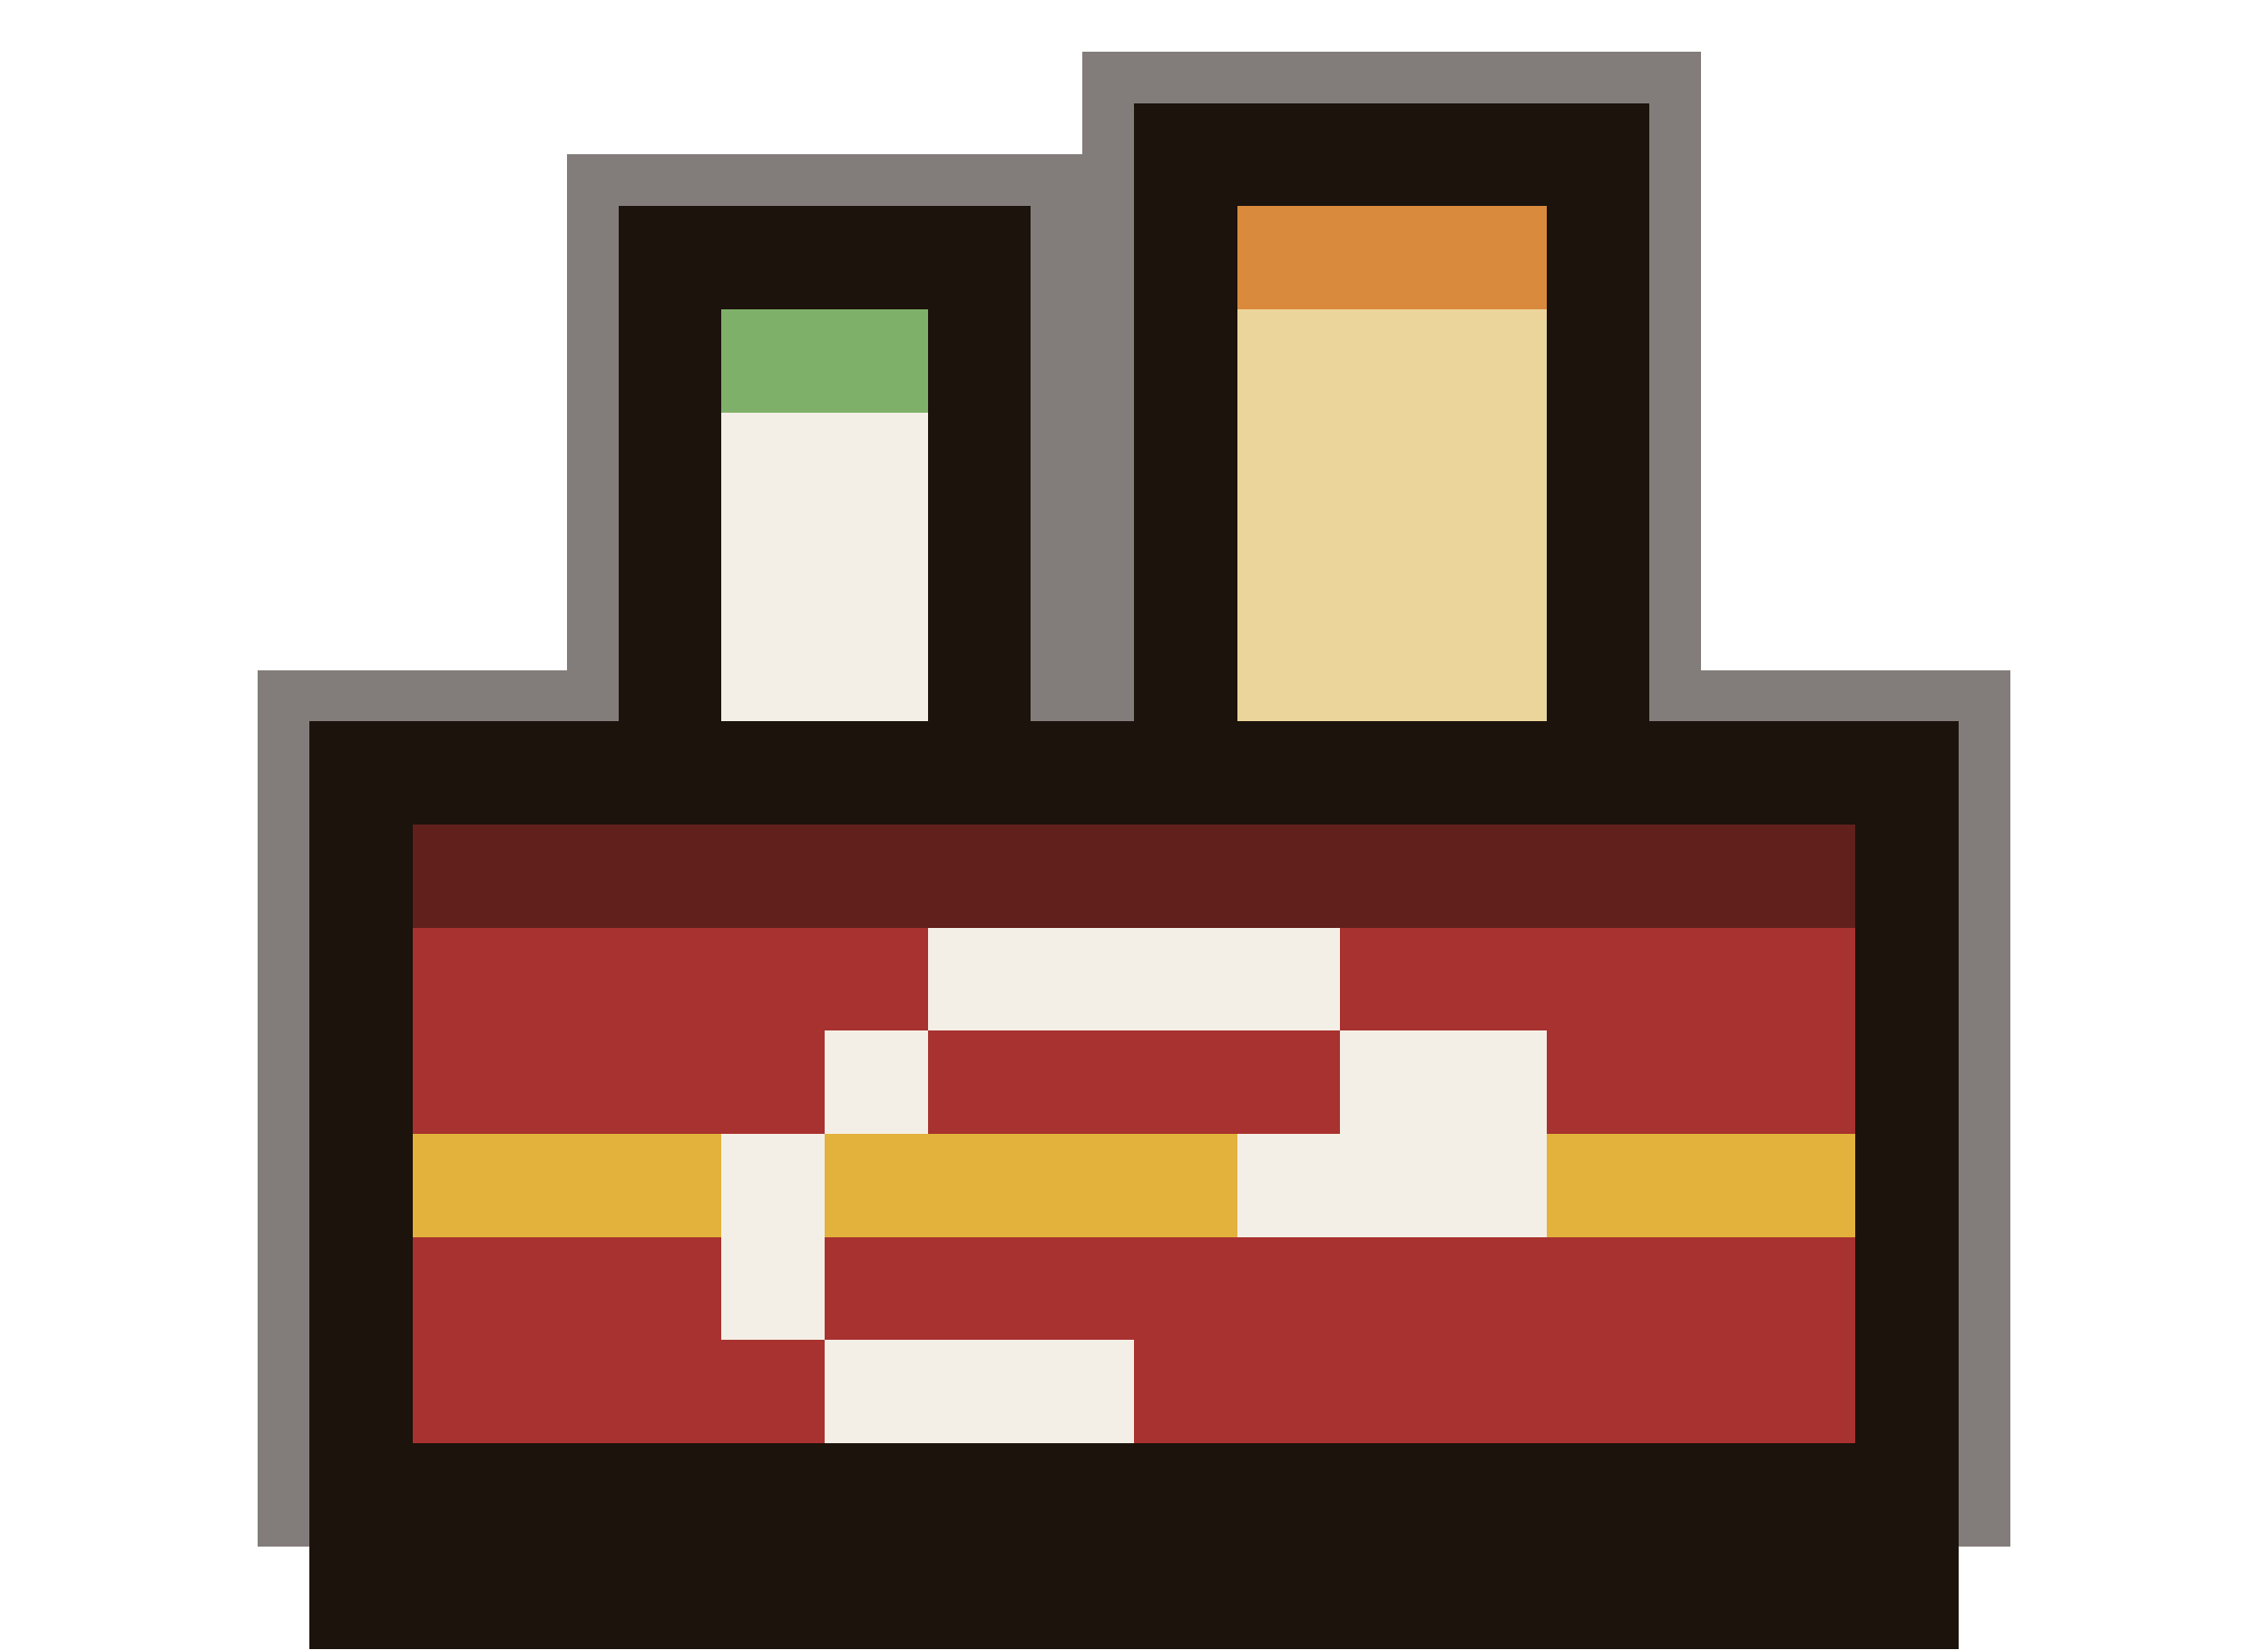
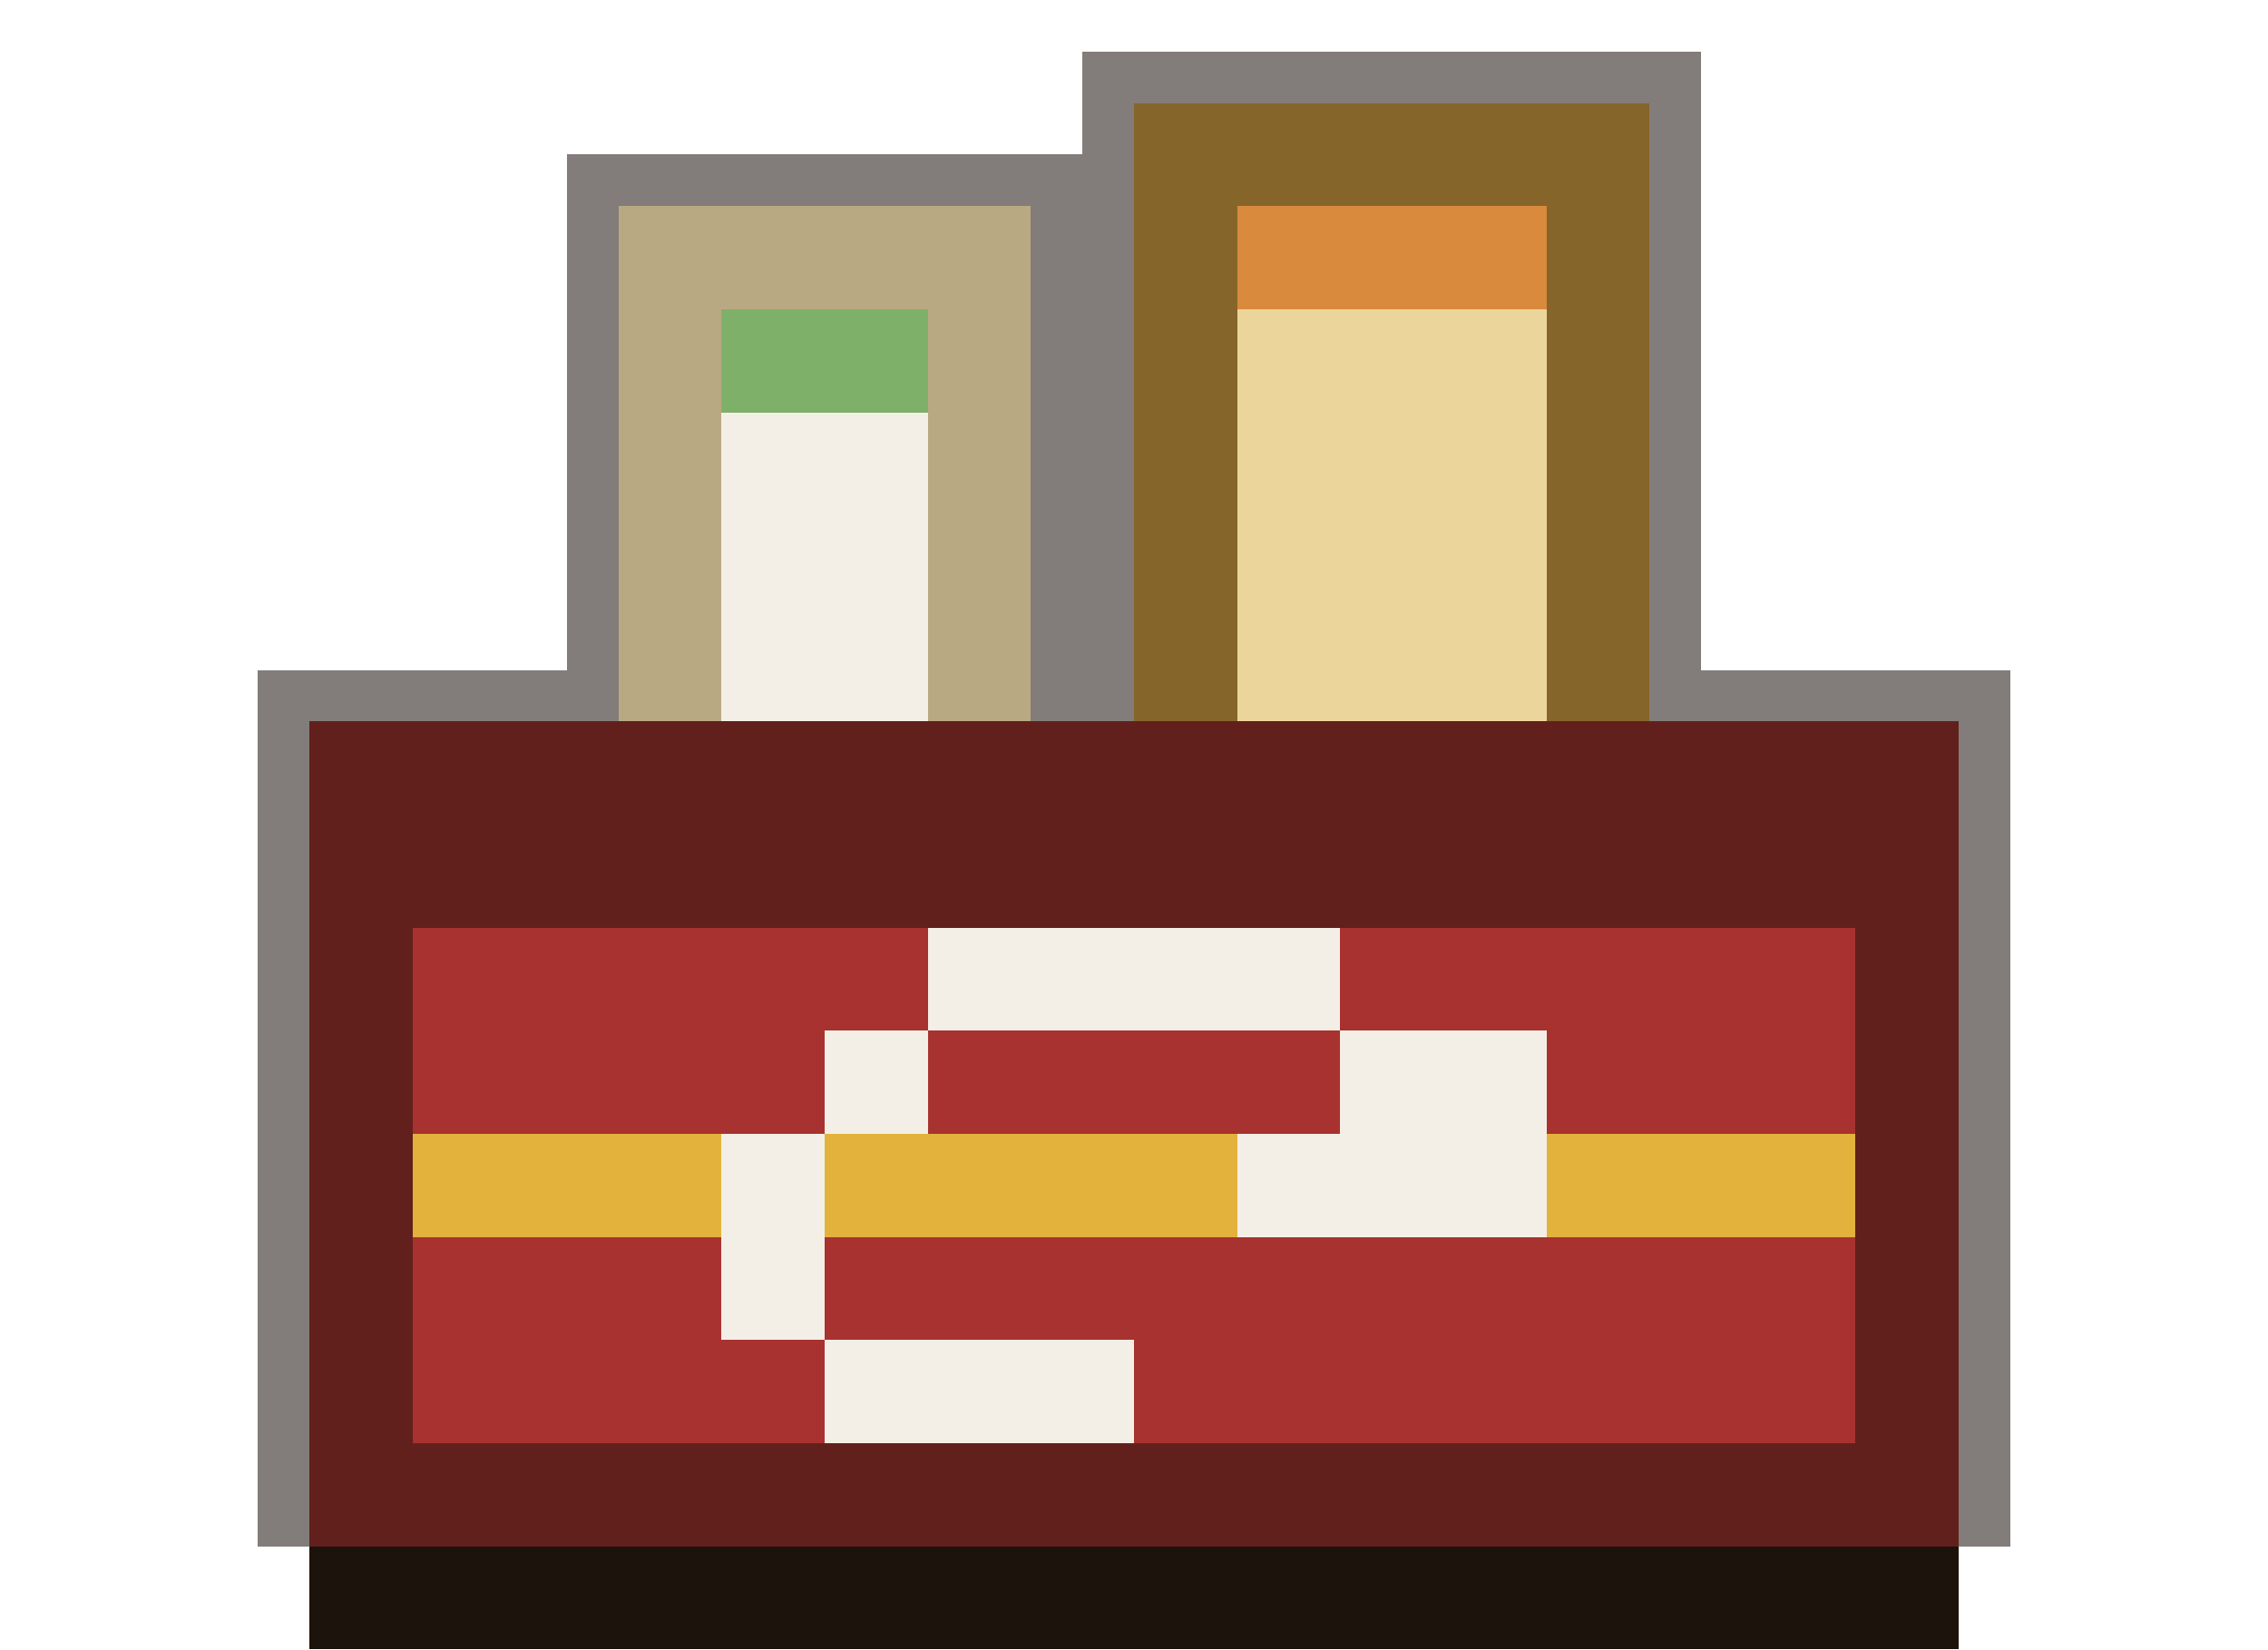
<svg xmlns="http://www.w3.org/2000/svg" viewBox="0 0 44 32" width="88" height="64" shape-rendering="crispEdges">
  <rect x="21" y="1" width="12" height="1" fill="#1b130c" opacity="0.55" />
  <rect x="21" y="2" width="1" height="1" fill="#1b130c" opacity="0.55" />
-   <rect x="22" y="2" width="10" height="1" fill="#1b130c" />
+   <rect x="22" y="2" width="10" height="1" fill="#86652a" />
  <rect x="32" y="2" width="1" height="1" fill="#1b130c" opacity="0.55" />
  <rect x="11" y="3" width="11" height="1" fill="#1b130c" opacity="0.55" />
-   <rect x="22" y="3" width="10" height="1" fill="#1b130c" />
+   <rect x="22" y="3" width="10" height="1" fill="#86652a" />
  <rect x="32" y="3" width="1" height="1" fill="#1b130c" opacity="0.55" />
  <rect x="11" y="4" width="1" height="1" fill="#1b130c" opacity="0.55" />
-   <rect x="12" y="4" width="8" height="1" fill="#1b130c" />
+   <rect x="12" y="4" width="8" height="1" fill="#b9a982" />
  <rect x="20" y="4" width="2" height="1" fill="#1b130c" opacity="0.55" />
-   <rect x="22" y="4" width="2" height="1" fill="#1b130c" />
+   <rect x="22" y="4" width="2" height="1" fill="#86652a" />
  <rect x="24" y="4" width="6" height="1" fill="#d98a3d" />
-   <rect x="30" y="4" width="2" height="1" fill="#1b130c" />
+   <rect x="30" y="4" width="2" height="1" fill="#86652a" />
  <rect x="32" y="4" width="1" height="1" fill="#1b130c" opacity="0.55" />
  <rect x="11" y="5" width="1" height="1" fill="#1b130c" opacity="0.55" />
-   <rect x="12" y="5" width="8" height="1" fill="#1b130c" />
+   <rect x="12" y="5" width="8" height="1" fill="#b9a982" />
  <rect x="20" y="5" width="2" height="1" fill="#1b130c" opacity="0.55" />
-   <rect x="22" y="5" width="2" height="1" fill="#1b130c" />
+   <rect x="22" y="5" width="2" height="1" fill="#86652a" />
  <rect x="24" y="5" width="6" height="1" fill="#d98a3d" />
-   <rect x="30" y="5" width="2" height="1" fill="#1b130c" />
+   <rect x="30" y="5" width="2" height="1" fill="#86652a" />
  <rect x="32" y="5" width="1" height="1" fill="#1b130c" opacity="0.55" />
  <rect x="11" y="6" width="1" height="1" fill="#1b130c" opacity="0.55" />
-   <rect x="12" y="6" width="2" height="1" fill="#1b130c" />
+   <rect x="12" y="6" width="2" height="1" fill="#b9a982" />
  <rect x="14" y="6" width="4" height="1" fill="#7fb069" />
-   <rect x="18" y="6" width="2" height="1" fill="#1b130c" />
+   <rect x="18" y="6" width="2" height="1" fill="#b9a982" />
  <rect x="20" y="6" width="2" height="1" fill="#1b130c" opacity="0.55" />
-   <rect x="22" y="6" width="2" height="1" fill="#1b130c" />
+   <rect x="22" y="6" width="2" height="1" fill="#86652a" />
  <rect x="24" y="6" width="6" height="1" fill="#ecd59a" />
-   <rect x="30" y="6" width="2" height="1" fill="#1b130c" />
+   <rect x="30" y="6" width="2" height="1" fill="#86652a" />
  <rect x="32" y="6" width="1" height="1" fill="#1b130c" opacity="0.55" />
  <rect x="11" y="7" width="1" height="1" fill="#1b130c" opacity="0.55" />
-   <rect x="12" y="7" width="2" height="1" fill="#1b130c" />
+   <rect x="12" y="7" width="2" height="1" fill="#b9a982" />
  <rect x="14" y="7" width="4" height="1" fill="#7fb069" />
-   <rect x="18" y="7" width="2" height="1" fill="#1b130c" />
+   <rect x="18" y="7" width="2" height="1" fill="#b9a982" />
  <rect x="20" y="7" width="2" height="1" fill="#1b130c" opacity="0.55" />
-   <rect x="22" y="7" width="2" height="1" fill="#1b130c" />
+   <rect x="22" y="7" width="2" height="1" fill="#86652a" />
  <rect x="24" y="7" width="6" height="1" fill="#ecd59a" />
-   <rect x="30" y="7" width="2" height="1" fill="#1b130c" />
+   <rect x="30" y="7" width="2" height="1" fill="#86652a" />
  <rect x="32" y="7" width="1" height="1" fill="#1b130c" opacity="0.55" />
  <rect x="11" y="8" width="1" height="1" fill="#1b130c" opacity="0.55" />
-   <rect x="12" y="8" width="2" height="1" fill="#1b130c" />
+   <rect x="12" y="8" width="2" height="1" fill="#b9a982" />
  <rect x="14" y="8" width="4" height="1" fill="#f4efe6" />
-   <rect x="18" y="8" width="2" height="1" fill="#1b130c" />
+   <rect x="18" y="8" width="2" height="1" fill="#b9a982" />
  <rect x="20" y="8" width="2" height="1" fill="#1b130c" opacity="0.55" />
-   <rect x="22" y="8" width="2" height="1" fill="#1b130c" />
+   <rect x="22" y="8" width="2" height="1" fill="#86652a" />
  <rect x="24" y="8" width="6" height="1" fill="#ecd59a" />
-   <rect x="30" y="8" width="2" height="1" fill="#1b130c" />
+   <rect x="30" y="8" width="2" height="1" fill="#86652a" />
  <rect x="32" y="8" width="1" height="1" fill="#1b130c" opacity="0.55" />
  <rect x="11" y="9" width="1" height="1" fill="#1b130c" opacity="0.55" />
-   <rect x="12" y="9" width="2" height="1" fill="#1b130c" />
+   <rect x="12" y="9" width="2" height="1" fill="#b9a982" />
  <rect x="14" y="9" width="4" height="1" fill="#f4efe6" />
-   <rect x="18" y="9" width="2" height="1" fill="#1b130c" />
+   <rect x="18" y="9" width="2" height="1" fill="#b9a982" />
  <rect x="20" y="9" width="2" height="1" fill="#1b130c" opacity="0.55" />
-   <rect x="22" y="9" width="2" height="1" fill="#1b130c" />
+   <rect x="22" y="9" width="2" height="1" fill="#86652a" />
  <rect x="24" y="9" width="6" height="1" fill="#ecd59a" />
-   <rect x="30" y="9" width="2" height="1" fill="#1b130c" />
+   <rect x="30" y="9" width="2" height="1" fill="#86652a" />
  <rect x="32" y="9" width="1" height="1" fill="#1b130c" opacity="0.55" />
  <rect x="11" y="10" width="1" height="1" fill="#1b130c" opacity="0.55" />
-   <rect x="12" y="10" width="2" height="1" fill="#1b130c" />
+   <rect x="12" y="10" width="2" height="1" fill="#b9a982" />
  <rect x="14" y="10" width="4" height="1" fill="#f4efe6" />
-   <rect x="18" y="10" width="2" height="1" fill="#1b130c" />
+   <rect x="18" y="10" width="2" height="1" fill="#b9a982" />
  <rect x="20" y="10" width="2" height="1" fill="#1b130c" opacity="0.55" />
-   <rect x="22" y="10" width="2" height="1" fill="#1b130c" />
+   <rect x="22" y="10" width="2" height="1" fill="#86652a" />
  <rect x="24" y="10" width="6" height="1" fill="#ecd59a" />
-   <rect x="30" y="10" width="2" height="1" fill="#1b130c" />
+   <rect x="30" y="10" width="2" height="1" fill="#86652a" />
  <rect x="32" y="10" width="1" height="1" fill="#1b130c" opacity="0.55" />
  <rect x="11" y="11" width="1" height="1" fill="#1b130c" opacity="0.55" />
-   <rect x="12" y="11" width="2" height="1" fill="#1b130c" />
+   <rect x="12" y="11" width="2" height="1" fill="#b9a982" />
  <rect x="14" y="11" width="4" height="1" fill="#f4efe6" />
-   <rect x="18" y="11" width="2" height="1" fill="#1b130c" />
+   <rect x="18" y="11" width="2" height="1" fill="#b9a982" />
  <rect x="20" y="11" width="2" height="1" fill="#1b130c" opacity="0.55" />
-   <rect x="22" y="11" width="2" height="1" fill="#1b130c" />
+   <rect x="22" y="11" width="2" height="1" fill="#86652a" />
  <rect x="24" y="11" width="6" height="1" fill="#ecd59a" />
-   <rect x="30" y="11" width="2" height="1" fill="#1b130c" />
+   <rect x="30" y="11" width="2" height="1" fill="#86652a" />
  <rect x="32" y="11" width="1" height="1" fill="#1b130c" opacity="0.55" />
  <rect x="11" y="12" width="1" height="1" fill="#1b130c" opacity="0.55" />
-   <rect x="12" y="12" width="2" height="1" fill="#1b130c" />
+   <rect x="12" y="12" width="2" height="1" fill="#b9a982" />
  <rect x="14" y="12" width="4" height="1" fill="#f4efe6" />
-   <rect x="18" y="12" width="2" height="1" fill="#1b130c" />
+   <rect x="18" y="12" width="2" height="1" fill="#b9a982" />
  <rect x="20" y="12" width="2" height="1" fill="#1b130c" opacity="0.55" />
-   <rect x="22" y="12" width="2" height="1" fill="#1b130c" />
+   <rect x="22" y="12" width="2" height="1" fill="#86652a" />
  <rect x="24" y="12" width="6" height="1" fill="#ecd59a" />
-   <rect x="30" y="12" width="2" height="1" fill="#1b130c" />
+   <rect x="30" y="12" width="2" height="1" fill="#86652a" />
  <rect x="32" y="12" width="1" height="1" fill="#1b130c" opacity="0.55" />
  <rect x="5" y="13" width="7" height="1" fill="#1b130c" opacity="0.55" />
-   <rect x="12" y="13" width="2" height="1" fill="#1b130c" />
+   <rect x="12" y="13" width="2" height="1" fill="#b9a982" />
  <rect x="14" y="13" width="4" height="1" fill="#f4efe6" />
-   <rect x="18" y="13" width="2" height="1" fill="#1b130c" />
+   <rect x="18" y="13" width="2" height="1" fill="#b9a982" />
  <rect x="20" y="13" width="2" height="1" fill="#1b130c" opacity="0.55" />
-   <rect x="22" y="13" width="2" height="1" fill="#1b130c" />
+   <rect x="22" y="13" width="2" height="1" fill="#86652a" />
  <rect x="24" y="13" width="6" height="1" fill="#ecd59a" />
-   <rect x="30" y="13" width="2" height="1" fill="#1b130c" />
+   <rect x="30" y="13" width="2" height="1" fill="#86652a" />
  <rect x="32" y="13" width="7" height="1" fill="#1b130c" opacity="0.55" />
  <rect x="5" y="14" width="1" height="1" fill="#1b130c" opacity="0.55" />
-   <rect x="6" y="14" width="32" height="1" fill="#1b130c" />
+   <rect x="6" y="14" width="32" height="1" fill="#62201c" />
  <rect x="38" y="14" width="1" height="1" fill="#1b130c" opacity="0.55" />
  <rect x="5" y="15" width="1" height="1" fill="#1b130c" opacity="0.55" />
-   <rect x="6" y="15" width="32" height="1" fill="#1b130c" />
+   <rect x="6" y="15" width="32" height="1" fill="#62201c" />
  <rect x="38" y="15" width="1" height="1" fill="#1b130c" opacity="0.55" />
  <rect x="5" y="16" width="1" height="1" fill="#1b130c" opacity="0.55" />
-   <rect x="6" y="16" width="2" height="1" fill="#1b130c" />
-   <rect x="8" y="16" width="28" height="1" fill="#62201c" />
-   <rect x="36" y="16" width="2" height="1" fill="#1b130c" />
+   <rect x="6" y="16" width="32" height="1" fill="#62201c" />
  <rect x="38" y="16" width="1" height="1" fill="#1b130c" opacity="0.55" />
  <rect x="5" y="17" width="1" height="1" fill="#1b130c" opacity="0.55" />
-   <rect x="6" y="17" width="2" height="1" fill="#1b130c" />
-   <rect x="8" y="17" width="28" height="1" fill="#62201c" />
-   <rect x="36" y="17" width="2" height="1" fill="#1b130c" />
+   <rect x="6" y="17" width="32" height="1" fill="#62201c" />
  <rect x="38" y="17" width="1" height="1" fill="#1b130c" opacity="0.55" />
  <rect x="5" y="18" width="1" height="1" fill="#1b130c" opacity="0.55" />
-   <rect x="6" y="18" width="2" height="1" fill="#1b130c" />
+   <rect x="6" y="18" width="2" height="1" fill="#62201c" />
  <rect x="8" y="18" width="10" height="1" fill="#a8322f" />
  <rect x="18" y="18" width="8" height="1" fill="#f4efe6" />
  <rect x="26" y="18" width="10" height="1" fill="#a8322f" />
-   <rect x="36" y="18" width="2" height="1" fill="#1b130c" />
+   <rect x="36" y="18" width="2" height="1" fill="#62201c" />
  <rect x="38" y="18" width="1" height="1" fill="#1b130c" opacity="0.55" />
  <rect x="5" y="19" width="1" height="1" fill="#1b130c" opacity="0.55" />
-   <rect x="6" y="19" width="2" height="1" fill="#1b130c" />
+   <rect x="6" y="19" width="2" height="1" fill="#62201c" />
  <rect x="8" y="19" width="10" height="1" fill="#a8322f" />
  <rect x="18" y="19" width="8" height="1" fill="#f4efe6" />
  <rect x="26" y="19" width="10" height="1" fill="#a8322f" />
-   <rect x="36" y="19" width="2" height="1" fill="#1b130c" />
+   <rect x="36" y="19" width="2" height="1" fill="#62201c" />
  <rect x="38" y="19" width="1" height="1" fill="#1b130c" opacity="0.55" />
  <rect x="5" y="20" width="1" height="1" fill="#1b130c" opacity="0.55" />
-   <rect x="6" y="20" width="2" height="1" fill="#1b130c" />
+   <rect x="6" y="20" width="2" height="1" fill="#62201c" />
  <rect x="8" y="20" width="8" height="1" fill="#a8322f" />
  <rect x="16" y="20" width="2" height="1" fill="#f4efe6" />
  <rect x="18" y="20" width="8" height="1" fill="#a8322f" />
  <rect x="26" y="20" width="4" height="1" fill="#f4efe6" />
  <rect x="30" y="20" width="6" height="1" fill="#a8322f" />
-   <rect x="36" y="20" width="2" height="1" fill="#1b130c" />
+   <rect x="36" y="20" width="2" height="1" fill="#62201c" />
  <rect x="38" y="20" width="1" height="1" fill="#1b130c" opacity="0.55" />
  <rect x="5" y="21" width="1" height="1" fill="#1b130c" opacity="0.55" />
-   <rect x="6" y="21" width="2" height="1" fill="#1b130c" />
+   <rect x="6" y="21" width="2" height="1" fill="#62201c" />
  <rect x="8" y="21" width="8" height="1" fill="#a8322f" />
  <rect x="16" y="21" width="2" height="1" fill="#f4efe6" />
  <rect x="18" y="21" width="8" height="1" fill="#a8322f" />
  <rect x="26" y="21" width="4" height="1" fill="#f4efe6" />
  <rect x="30" y="21" width="6" height="1" fill="#a8322f" />
-   <rect x="36" y="21" width="2" height="1" fill="#1b130c" />
+   <rect x="36" y="21" width="2" height="1" fill="#62201c" />
  <rect x="38" y="21" width="1" height="1" fill="#1b130c" opacity="0.55" />
  <rect x="5" y="22" width="1" height="1" fill="#1b130c" opacity="0.55" />
-   <rect x="6" y="22" width="2" height="1" fill="#1b130c" />
+   <rect x="6" y="22" width="2" height="1" fill="#62201c" />
  <rect x="8" y="22" width="6" height="1" fill="#e3b23c" />
  <rect x="14" y="22" width="2" height="1" fill="#f4efe6" />
  <rect x="16" y="22" width="8" height="1" fill="#e3b23c" />
  <rect x="24" y="22" width="6" height="1" fill="#f4efe6" />
  <rect x="30" y="22" width="6" height="1" fill="#e3b23c" />
-   <rect x="36" y="22" width="2" height="1" fill="#1b130c" />
+   <rect x="36" y="22" width="2" height="1" fill="#62201c" />
  <rect x="38" y="22" width="1" height="1" fill="#1b130c" opacity="0.55" />
  <rect x="5" y="23" width="1" height="1" fill="#1b130c" opacity="0.55" />
-   <rect x="6" y="23" width="2" height="1" fill="#1b130c" />
+   <rect x="6" y="23" width="2" height="1" fill="#62201c" />
  <rect x="8" y="23" width="6" height="1" fill="#e3b23c" />
  <rect x="14" y="23" width="2" height="1" fill="#f4efe6" />
  <rect x="16" y="23" width="8" height="1" fill="#e3b23c" />
  <rect x="24" y="23" width="6" height="1" fill="#f4efe6" />
  <rect x="30" y="23" width="6" height="1" fill="#e3b23c" />
-   <rect x="36" y="23" width="2" height="1" fill="#1b130c" />
+   <rect x="36" y="23" width="2" height="1" fill="#62201c" />
  <rect x="38" y="23" width="1" height="1" fill="#1b130c" opacity="0.55" />
  <rect x="5" y="24" width="1" height="1" fill="#1b130c" opacity="0.55" />
-   <rect x="6" y="24" width="2" height="1" fill="#1b130c" />
+   <rect x="6" y="24" width="2" height="1" fill="#62201c" />
  <rect x="8" y="24" width="6" height="1" fill="#a8322f" />
  <rect x="14" y="24" width="2" height="1" fill="#f4efe6" />
  <rect x="16" y="24" width="20" height="1" fill="#a8322f" />
-   <rect x="36" y="24" width="2" height="1" fill="#1b130c" />
+   <rect x="36" y="24" width="2" height="1" fill="#62201c" />
  <rect x="38" y="24" width="1" height="1" fill="#1b130c" opacity="0.55" />
  <rect x="5" y="25" width="1" height="1" fill="#1b130c" opacity="0.55" />
-   <rect x="6" y="25" width="2" height="1" fill="#1b130c" />
+   <rect x="6" y="25" width="2" height="1" fill="#62201c" />
  <rect x="8" y="25" width="6" height="1" fill="#a8322f" />
  <rect x="14" y="25" width="2" height="1" fill="#f4efe6" />
  <rect x="16" y="25" width="20" height="1" fill="#a8322f" />
-   <rect x="36" y="25" width="2" height="1" fill="#1b130c" />
+   <rect x="36" y="25" width="2" height="1" fill="#62201c" />
  <rect x="38" y="25" width="1" height="1" fill="#1b130c" opacity="0.55" />
  <rect x="5" y="26" width="1" height="1" fill="#1b130c" opacity="0.55" />
-   <rect x="6" y="26" width="2" height="1" fill="#1b130c" />
+   <rect x="6" y="26" width="2" height="1" fill="#62201c" />
  <rect x="8" y="26" width="8" height="1" fill="#a8322f" />
  <rect x="16" y="26" width="6" height="1" fill="#f4efe6" />
  <rect x="22" y="26" width="14" height="1" fill="#a8322f" />
-   <rect x="36" y="26" width="2" height="1" fill="#1b130c" />
+   <rect x="36" y="26" width="2" height="1" fill="#62201c" />
  <rect x="38" y="26" width="1" height="1" fill="#1b130c" opacity="0.55" />
  <rect x="5" y="27" width="1" height="1" fill="#1b130c" opacity="0.55" />
-   <rect x="6" y="27" width="2" height="1" fill="#1b130c" />
+   <rect x="6" y="27" width="2" height="1" fill="#62201c" />
  <rect x="8" y="27" width="8" height="1" fill="#a8322f" />
  <rect x="16" y="27" width="6" height="1" fill="#f4efe6" />
  <rect x="22" y="27" width="14" height="1" fill="#a8322f" />
-   <rect x="36" y="27" width="2" height="1" fill="#1b130c" />
+   <rect x="36" y="27" width="2" height="1" fill="#62201c" />
  <rect x="38" y="27" width="1" height="1" fill="#1b130c" opacity="0.55" />
  <rect x="5" y="28" width="1" height="1" fill="#1b130c" opacity="0.55" />
-   <rect x="6" y="28" width="32" height="1" fill="#1b130c" />
+   <rect x="6" y="28" width="32" height="1" fill="#62201c" />
  <rect x="38" y="28" width="1" height="1" fill="#1b130c" opacity="0.55" />
  <rect x="5" y="29" width="1" height="1" fill="#1b130c" opacity="0.55" />
-   <rect x="6" y="29" width="32" height="1" fill="#1b130c" />
+   <rect x="6" y="29" width="32" height="1" fill="#62201c" />
  <rect x="38" y="29" width="1" height="1" fill="#1b130c" opacity="0.55" />
  <rect x="6" y="30" width="32" height="1" fill="#1b130c" />
  <rect x="6" y="31" width="32" height="1" fill="#1b130c" />
</svg>
